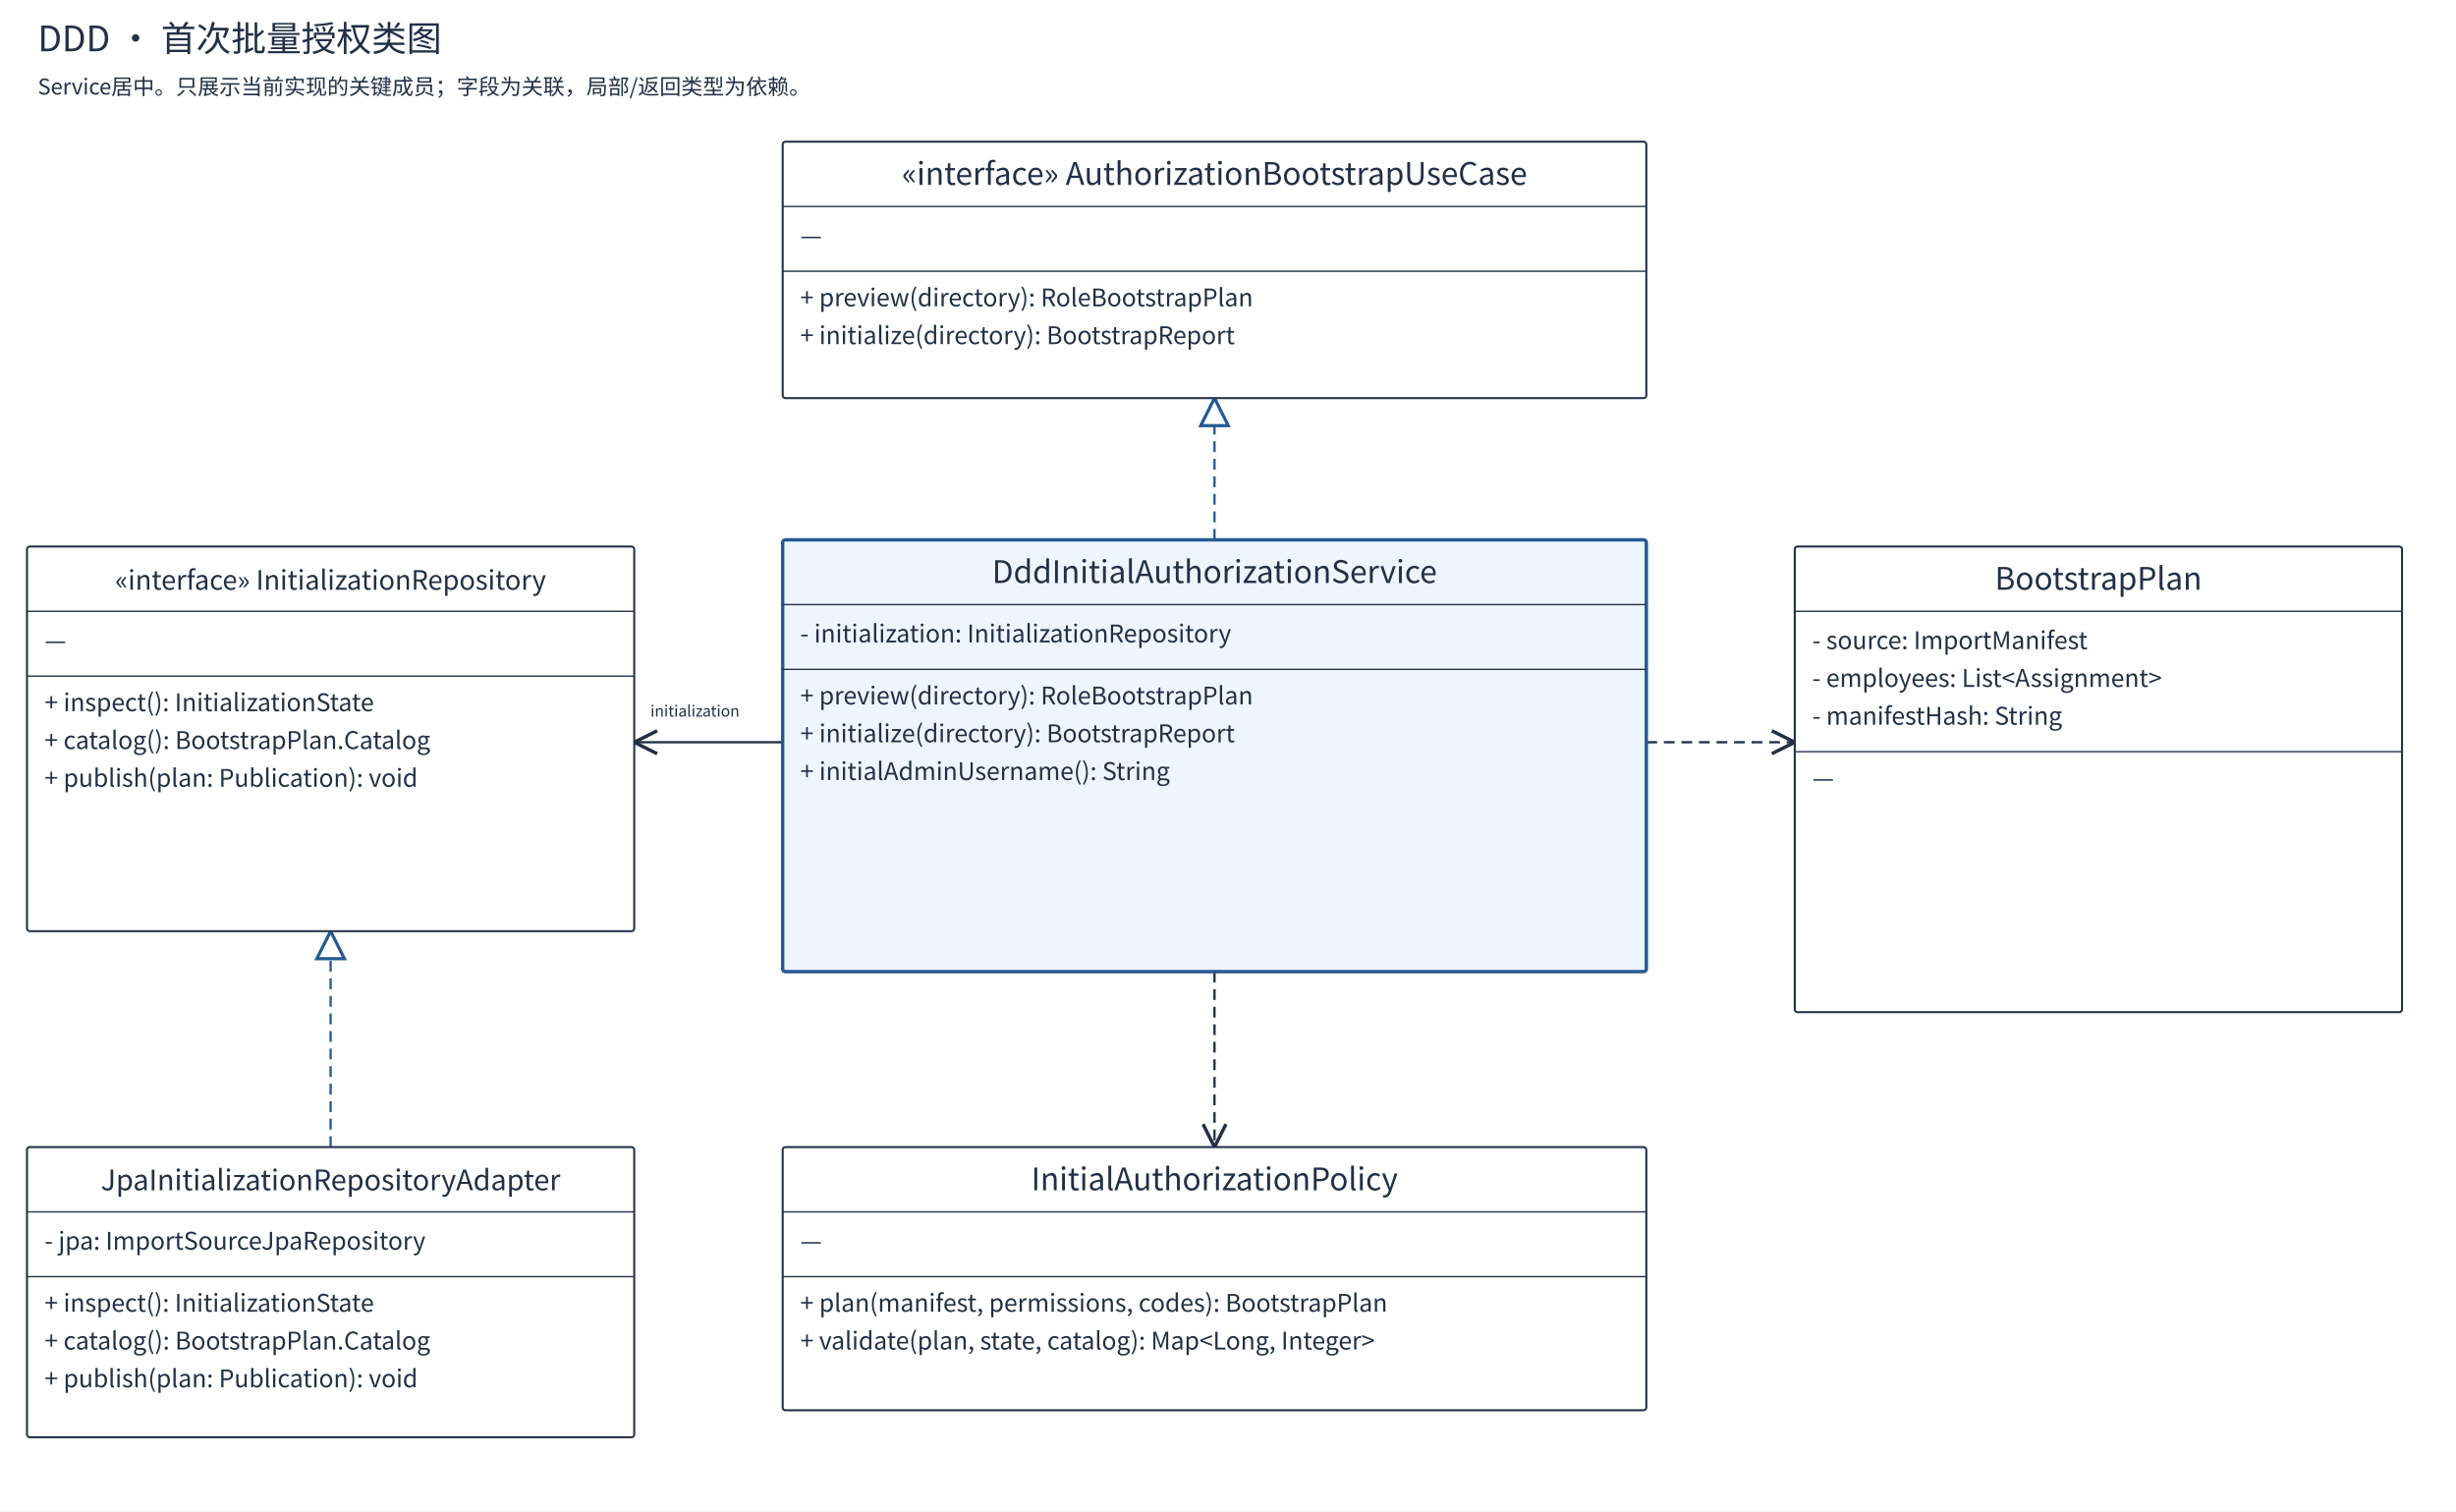
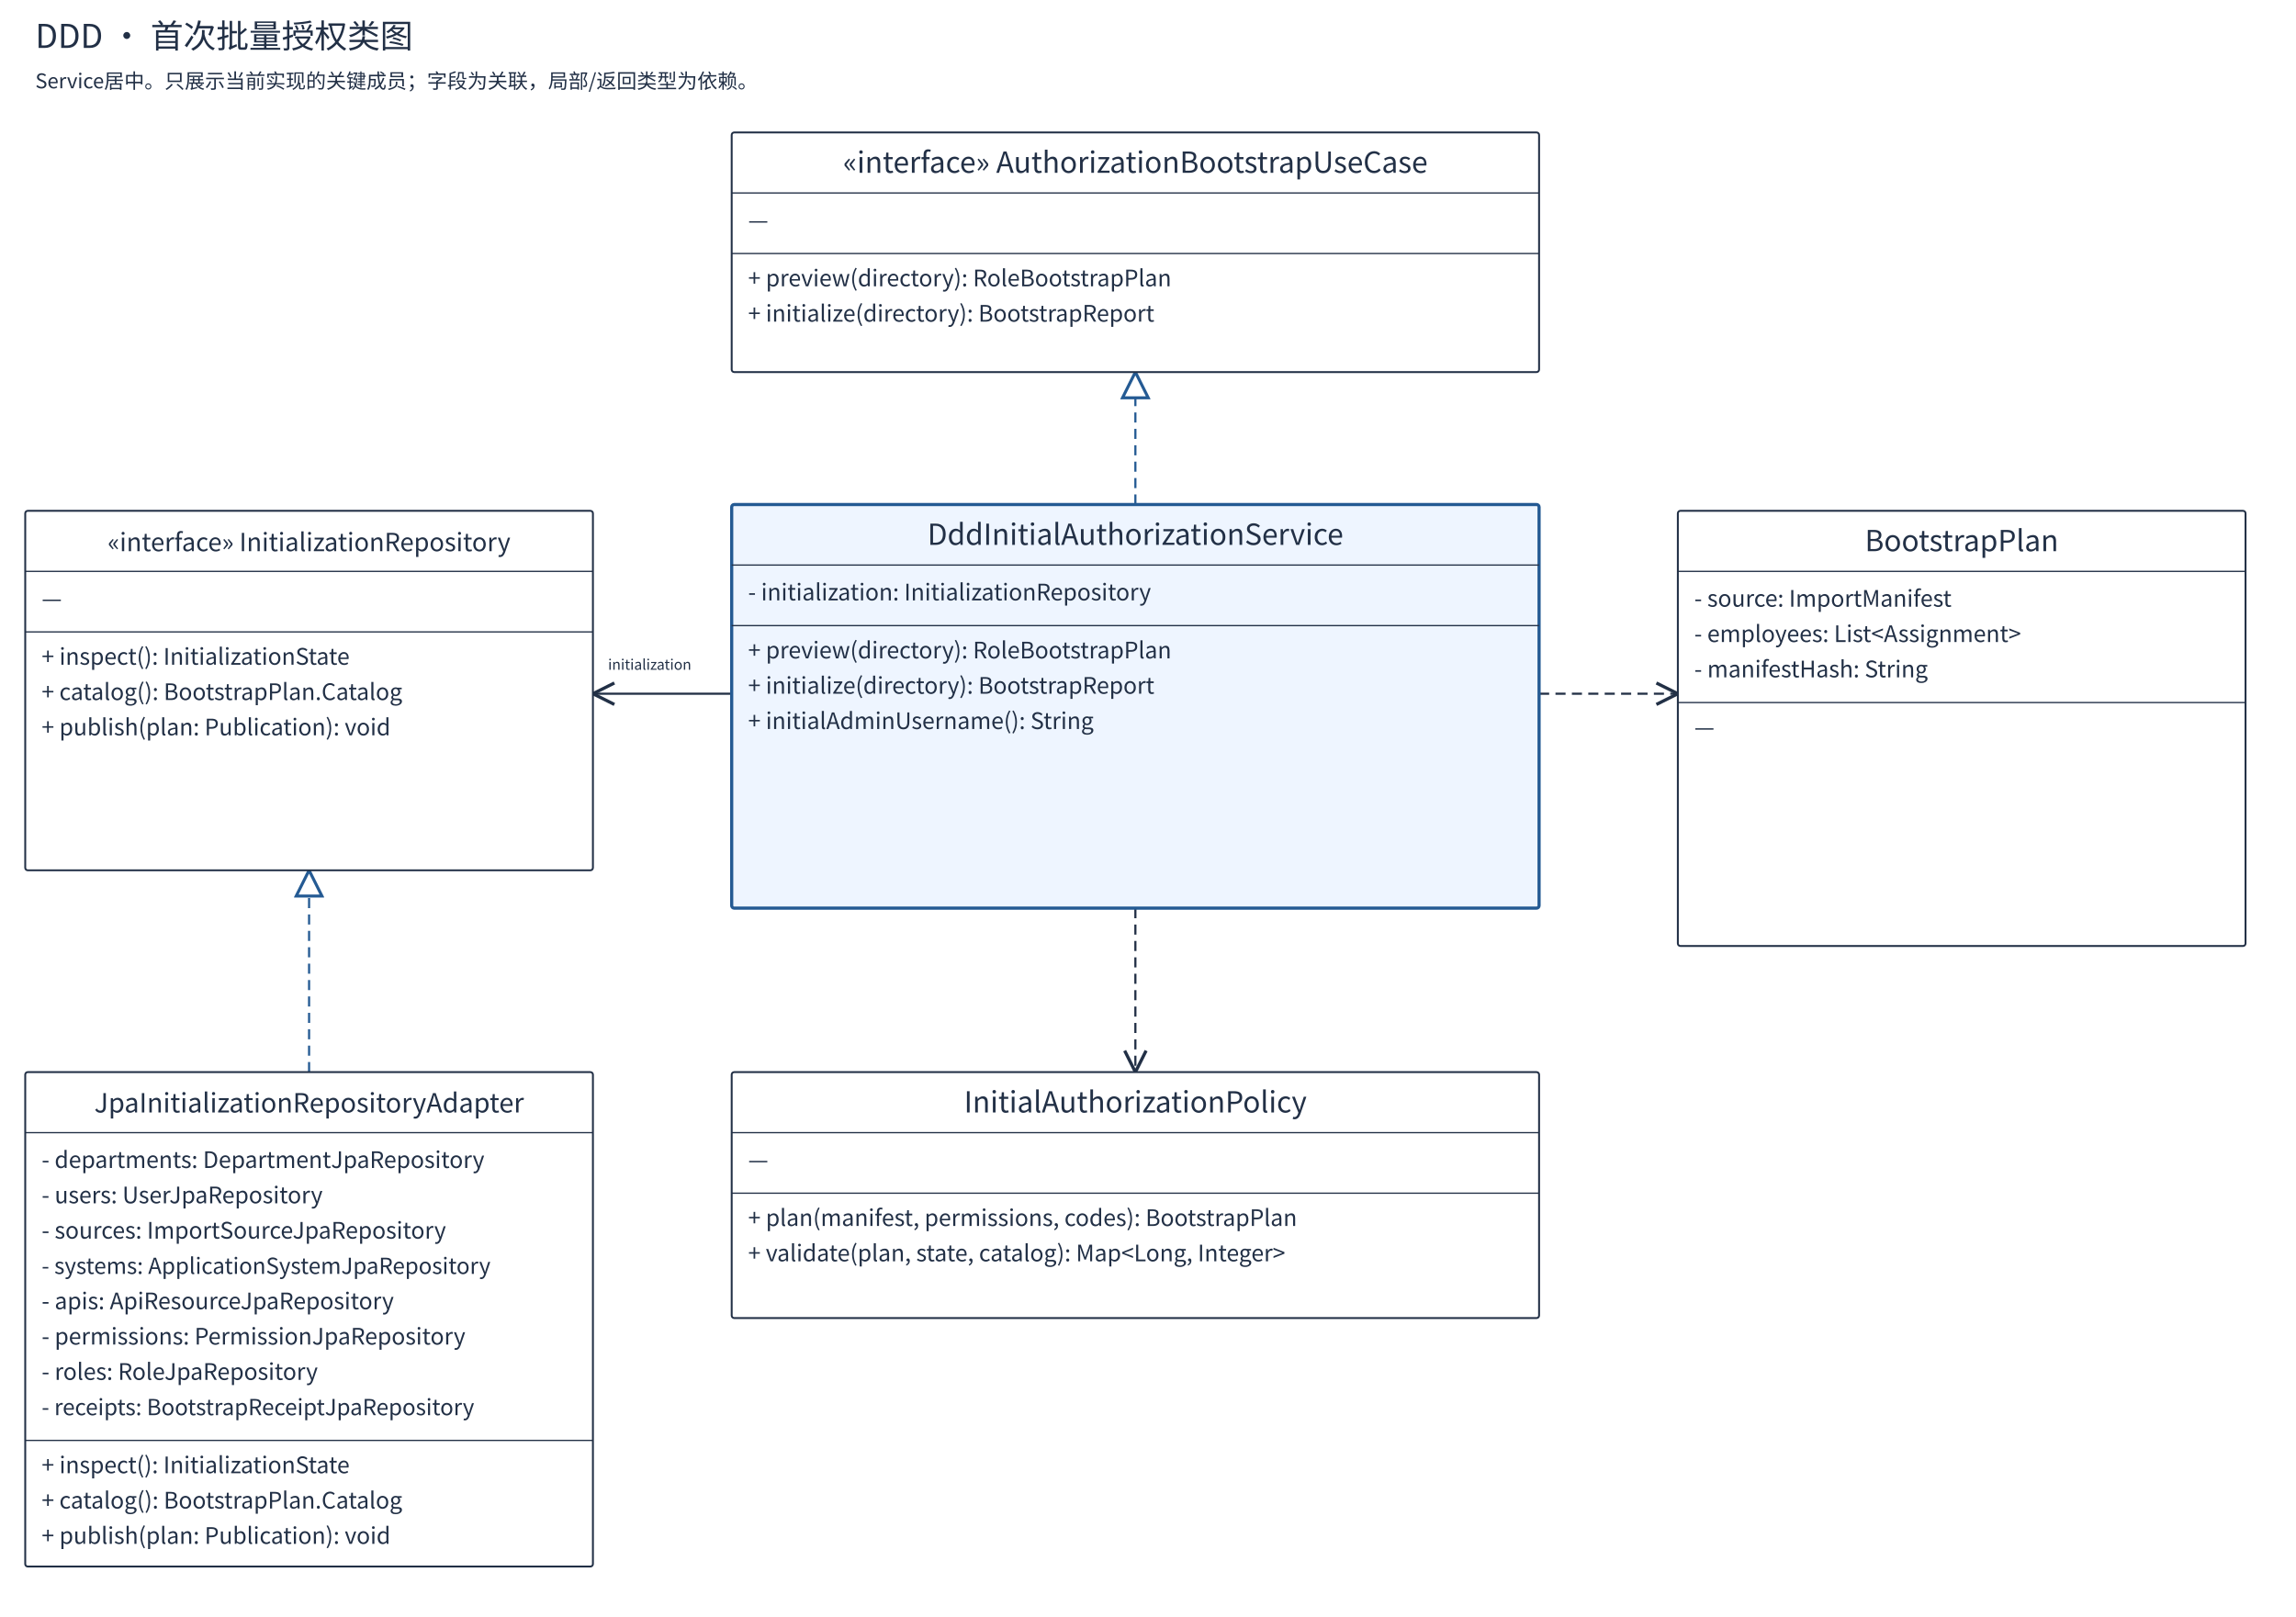
- <svg xmlns="http://www.w3.org/2000/svg" width="1820" height="1120" viewBox="0 0 1820 1120">
+ <svg xmlns="http://www.w3.org/2000/svg" width="1820" height="1282" viewBox="0 0 1820 1282">
  <defs>
    <marker id="open" markerWidth="12" markerHeight="12" refX="11" refY="6" orient="auto">
      <path d="M1,1 L11,6 L1,11" fill="none" stroke="#223046" stroke-width="1.5" />
    </marker>
    <marker id="triangle" markerWidth="14" markerHeight="14" refX="13" refY="7" orient="auto">
      <path d="M1,1 L13,7 L1,13 Z" fill="white" stroke="#245a93" stroke-width="1.4" />
    </marker>
    <marker id="filled" markerWidth="12" markerHeight="12" refX="11" refY="6" orient="auto">
      <path d="M1,1 L11,6 L1,11 Z" fill="#223046" />
    </marker>
  </defs>
  <rect width="100%" height="100%" fill="white" />
  <g font-family="Microsoft YaHei,Noto Sans CJK SC,Arial,sans-serif">
    <text x="28" y="38" font-size="26" text-anchor="start" fill="#223046">DDD · 首次批量授权类图</text>
    <text x="28" y="70" font-size="16" text-anchor="start" fill="#223046">Service居中。只展示当前实现的关键成员；字段为关联，局部/返回类型为依赖。</text>
    <polyline points="900,400 900,295" fill="none" stroke="#245a93" stroke-width="1.7" stroke-dasharray="8 5" marker-end="url(#triangle)" />
    <polyline points="580,550 470,550" fill="none" stroke="#223046" stroke-width="1.7" marker-end="url(#open)" />
    <text x="482" y="531" font-size="11.38" text-anchor="start" fill="#223046">initialization</text>
    <polyline points="1220,550 1330,550" fill="none" stroke="#223046" stroke-width="1.7" stroke-dasharray="8 5" marker-end="url(#open)" />
    <polyline points="900,720 900,850" fill="none" stroke="#223046" stroke-width="1.7" stroke-dasharray="8 5" marker-end="url(#open)" />
    <polyline points="245,850 245,690" fill="none" stroke="#245a93" stroke-width="1.7" stroke-dasharray="8 5" marker-end="url(#triangle)" />
    <rect x="580" y="400" width="640" height="320" rx="2" fill="#eef5ff" stroke="#245a93" stroke-width="2.5" />
    <path d="M580,448H1220 M580,496H1220" stroke="#223046" />
    <text x="900" y="432" font-size="23" text-anchor="middle" fill="#223046">DddInitialAuthorizationService</text>
    <text x="593" y="476" font-size="18" text-anchor="start" fill="#223046">- initialization: InitializationRepository</text>
    <text x="593" y="522" font-size="18" text-anchor="start" fill="#223046">+ preview(directory): RoleBootstrapPlan</text>
    <text x="593" y="550" font-size="18" text-anchor="start" fill="#223046">+ initialize(directory): BootstrapReport</text>
    <text x="593" y="578" font-size="18" text-anchor="start" fill="#223046">+ initialAdminUsername(): String</text>
    <rect x="580" y="105" width="640" height="190" rx="2" fill="white" stroke="#223046" stroke-width="1.5" />
    <path d="M580,153H1220 M580,201H1220" stroke="#223046" />
    <text x="900" y="137" font-size="23" text-anchor="middle" fill="#223046">«interface» AuthorizationBootstrapUseCase</text>
    <text x="593" y="181" font-size="18" text-anchor="start" fill="#223046">—</text>
    <text x="593" y="227" font-size="18" text-anchor="start" fill="#223046">+ preview(directory): RoleBootstrapPlan</text>
    <text x="593" y="255" font-size="18" text-anchor="start" fill="#223046">+ initialize(directory): BootstrapReport</text>
    <rect x="20" y="405" width="450" height="285" rx="2" fill="white" stroke="#223046" stroke-width="1.5" />
    <path d="M20,453H470 M20,501H470" stroke="#223046" />
    <text x="245" y="437" font-size="19.774" text-anchor="middle" fill="#223046">«interface» InitializationRepository</text>
    <text x="33" y="481" font-size="18" text-anchor="start" fill="#223046">—</text>
    <text x="33" y="527" font-size="18" text-anchor="start" fill="#223046">+ inspect(): InitializationState</text>
    <text x="33" y="555" font-size="18" text-anchor="start" fill="#223046">+ catalog(): BootstrapPlan.Catalog</text>
    <text x="33" y="583" font-size="18" text-anchor="start" fill="#223046">+ publish(plan: Publication): void</text>
    <rect x="1330" y="405" width="450" height="345" rx="2" fill="white" stroke="#223046" stroke-width="1.5" />
    <path d="M1330,453H1780 M1330,557H1780" stroke="#223046" />
    <text x="1555" y="437" font-size="23" text-anchor="middle" fill="#223046">BootstrapPlan</text>
    <text x="1343" y="481" font-size="18" text-anchor="start" fill="#223046">- source: ImportManifest</text>
    <text x="1343" y="509" font-size="18" text-anchor="start" fill="#223046">- employees: List&lt;Assignment&gt;</text>
    <text x="1343" y="537" font-size="18" text-anchor="start" fill="#223046">- manifestHash: String</text>
    <text x="1343" y="583" font-size="18" text-anchor="start" fill="#223046">—</text>
    <rect x="580" y="850" width="640" height="195" rx="2" fill="white" stroke="#223046" stroke-width="1.5" />
    <path d="M580,898H1220 M580,946H1220" stroke="#223046" />
    <text x="900" y="882" font-size="23" text-anchor="middle" fill="#223046">InitialAuthorizationPolicy</text>
    <text x="593" y="926" font-size="18" text-anchor="start" fill="#223046">—</text>
    <text x="593" y="972" font-size="18" text-anchor="start" fill="#223046">+ plan(manifest, permissions, codes): BootstrapPlan</text>
    <text x="593" y="1000" font-size="18" text-anchor="start" fill="#223046">+ validate(plan, state, catalog): Map&lt;Long, Integer&gt;</text>
-     <rect x="20" y="850" width="450" height="215" rx="2" fill="white" stroke="#223046" stroke-width="1.5" />
-     <path d="M20,898H470 M20,946H470" stroke="#223046" />
+     <rect x="20" y="850" width="450" height="392" rx="2" fill="white" stroke="#223046" stroke-width="1.5" />
+     <path d="M20,898H470 M20,1142H470" stroke="#223046" />
    <text x="245" y="882" font-size="20.937" text-anchor="middle" fill="#223046">JpaInitializationRepositoryAdapter</text>
-     <text x="33" y="926" font-size="18" text-anchor="start" fill="#223046">- jpa: ImportSourceJpaRepository</text>
-     <text x="33" y="972" font-size="18" text-anchor="start" fill="#223046">+ inspect(): InitializationState</text>
-     <text x="33" y="1000" font-size="18" text-anchor="start" fill="#223046">+ catalog(): BootstrapPlan.Catalog</text>
-     <text x="33" y="1028" font-size="18" text-anchor="start" fill="#223046">+ publish(plan: Publication): void</text>
+     <text x="33" y="926" font-size="18" text-anchor="start" fill="#223046">- departments: DepartmentJpaRepository</text>
+     <text x="33" y="954" font-size="18" text-anchor="start" fill="#223046">- users: UserJpaRepository</text>
+     <text x="33" y="982" font-size="18" text-anchor="start" fill="#223046">- sources: ImportSourceJpaRepository</text>
+     <text x="33" y="1010" font-size="17.528" text-anchor="start" fill="#223046">- systems: ApplicationSystemJpaRepository</text>
+     <text x="33" y="1038" font-size="18" text-anchor="start" fill="#223046">- apis: ApiResourceJpaRepository</text>
+     <text x="33" y="1066" font-size="18" text-anchor="start" fill="#223046">- permissions: PermissionJpaRepository</text>
+     <text x="33" y="1094" font-size="18" text-anchor="start" fill="#223046">- roles: RoleJpaRepository</text>
+     <text x="33" y="1122" font-size="17.528" text-anchor="start" fill="#223046">- receipts: BootstrapReceiptJpaRepository</text>
+     <text x="33" y="1168" font-size="18" text-anchor="start" fill="#223046">+ inspect(): InitializationState</text>
+     <text x="33" y="1196" font-size="18" text-anchor="start" fill="#223046">+ catalog(): BootstrapPlan.Catalog</text>
+     <text x="33" y="1224" font-size="18" text-anchor="start" fill="#223046">+ publish(plan: Publication): void</text>
  </g>
</svg>
